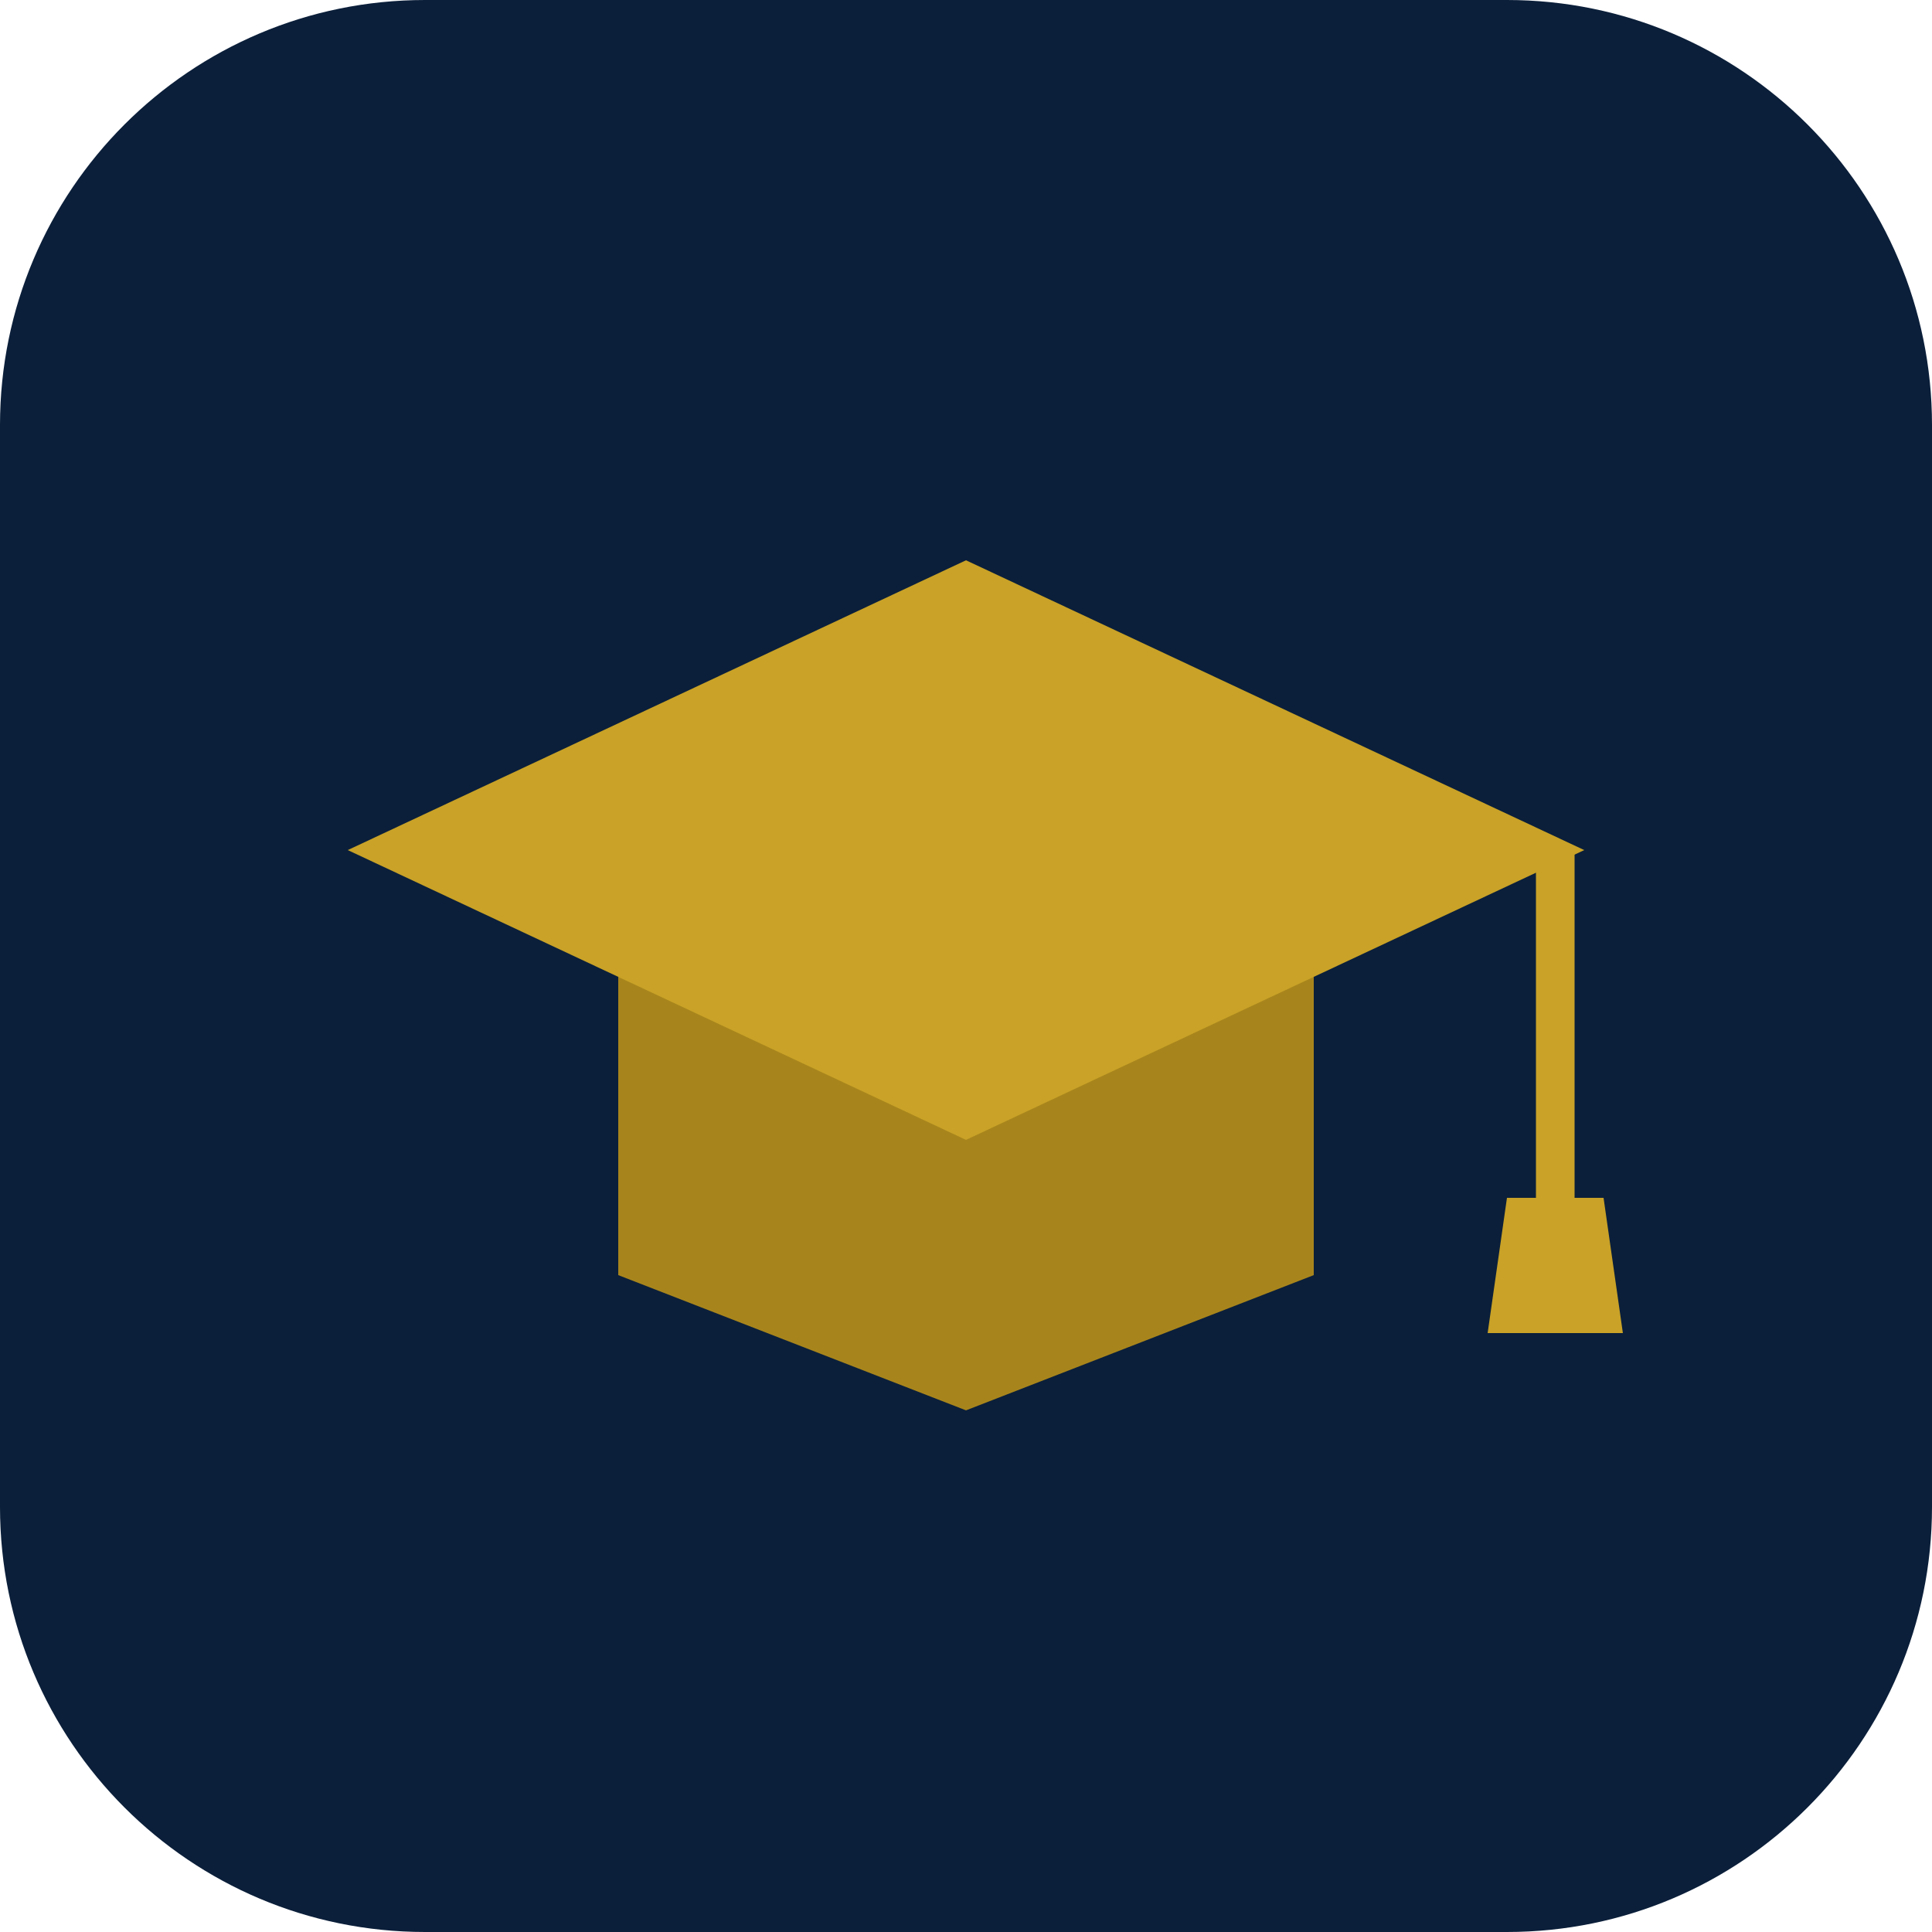
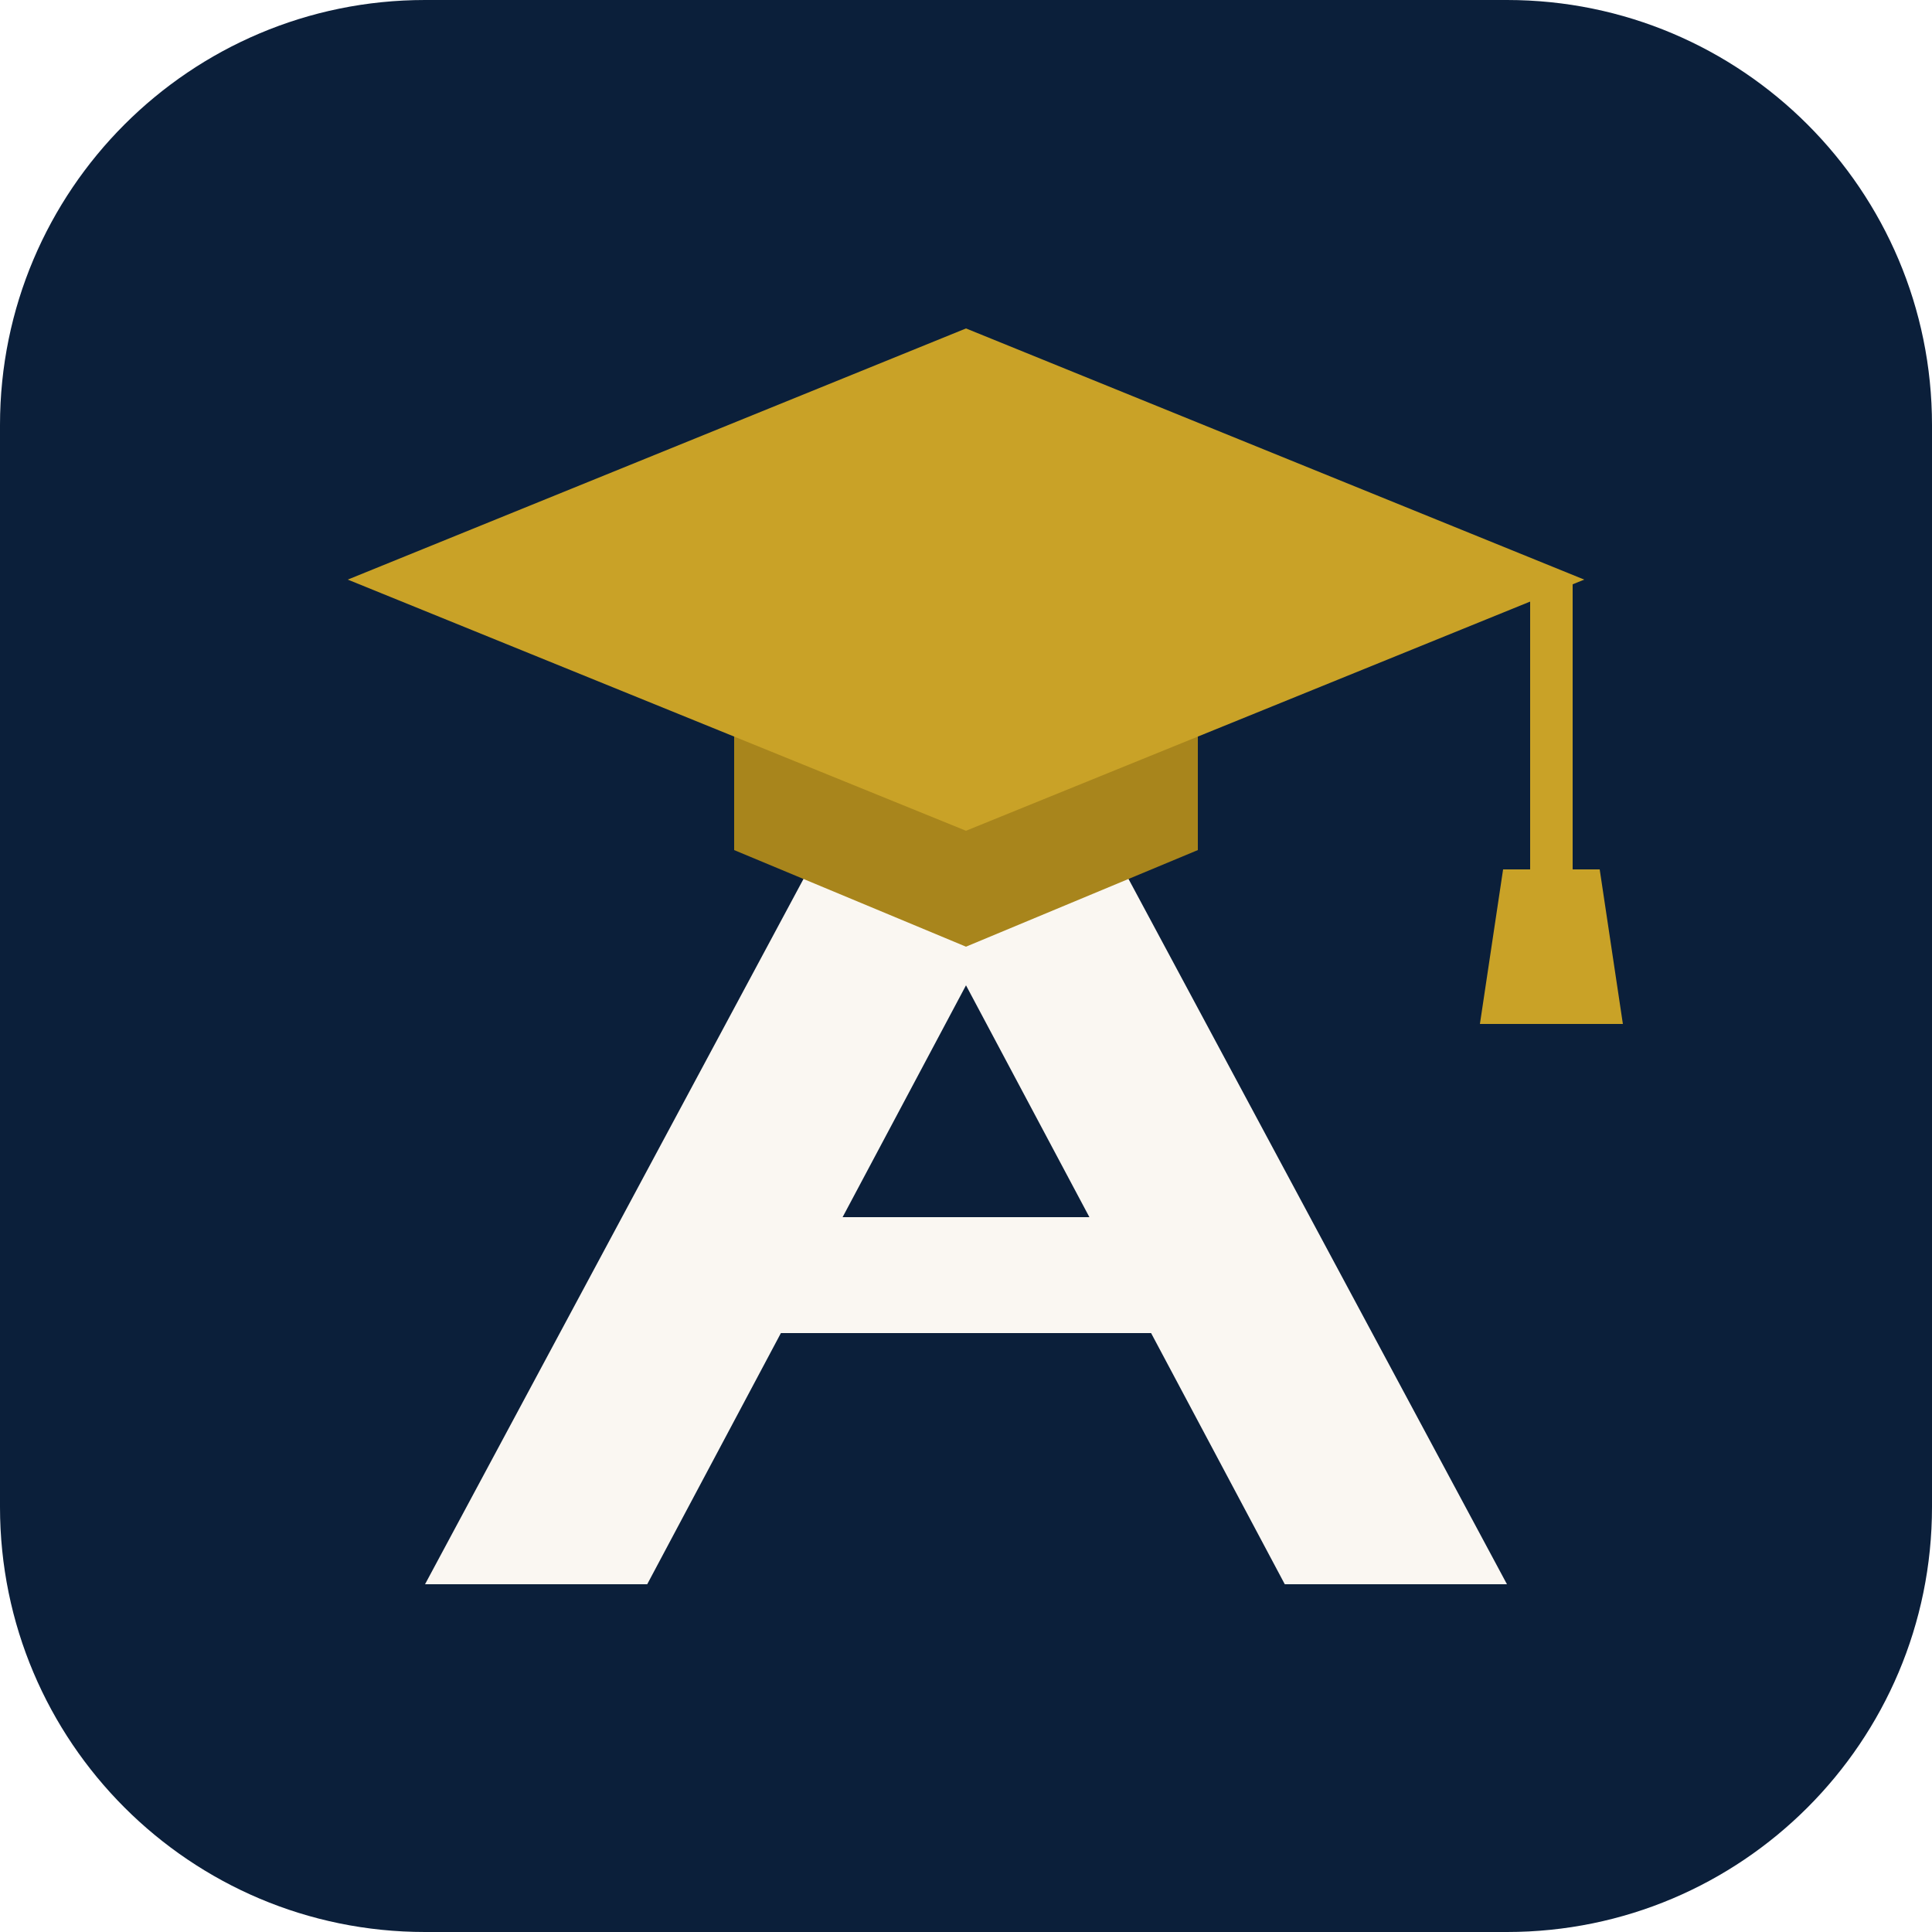
<svg xmlns="http://www.w3.org/2000/svg" viewBox="0 0 100 100">
  <rect width="100" height="100" rx="22" fill="#0B1F3A" />
-   <polygon points="32,50 50,58 68,50 68,66 50,73 32,66" fill="#A8851C" />
-   <polygon points="50,29 82,44 50,59 18,44" fill="#C9A227" />
-   <rect x="79.5" y="44" width="2" height="19" fill="#C9A227" />
-   <polygon points="78,62 83,62 84,69 77,69" fill="#C9A227" />
+   <polygon points="44,41 56,41 78,82 66.5,82 50,51 33.5,82 22,82" fill="#FAF7F2" />
+   <polygon points="38.5,63 61.5,63 64.6,69 35.4,69" fill="#FAF7F2" />
+   <polygon points="38,37 50,42 62,37 62,44 50,49 38,44" fill="#A8851C" />
+   <polygon points="50,17 82,30 50,43 18,30" fill="#C9A227" />
+   <rect x="79.2" y="30" width="2.2" height="16" fill="#C9A227" />
+   <polygon points="77.8,45 82.8,45 84,53 76.6,53" fill="#C9A227" />
</svg>
